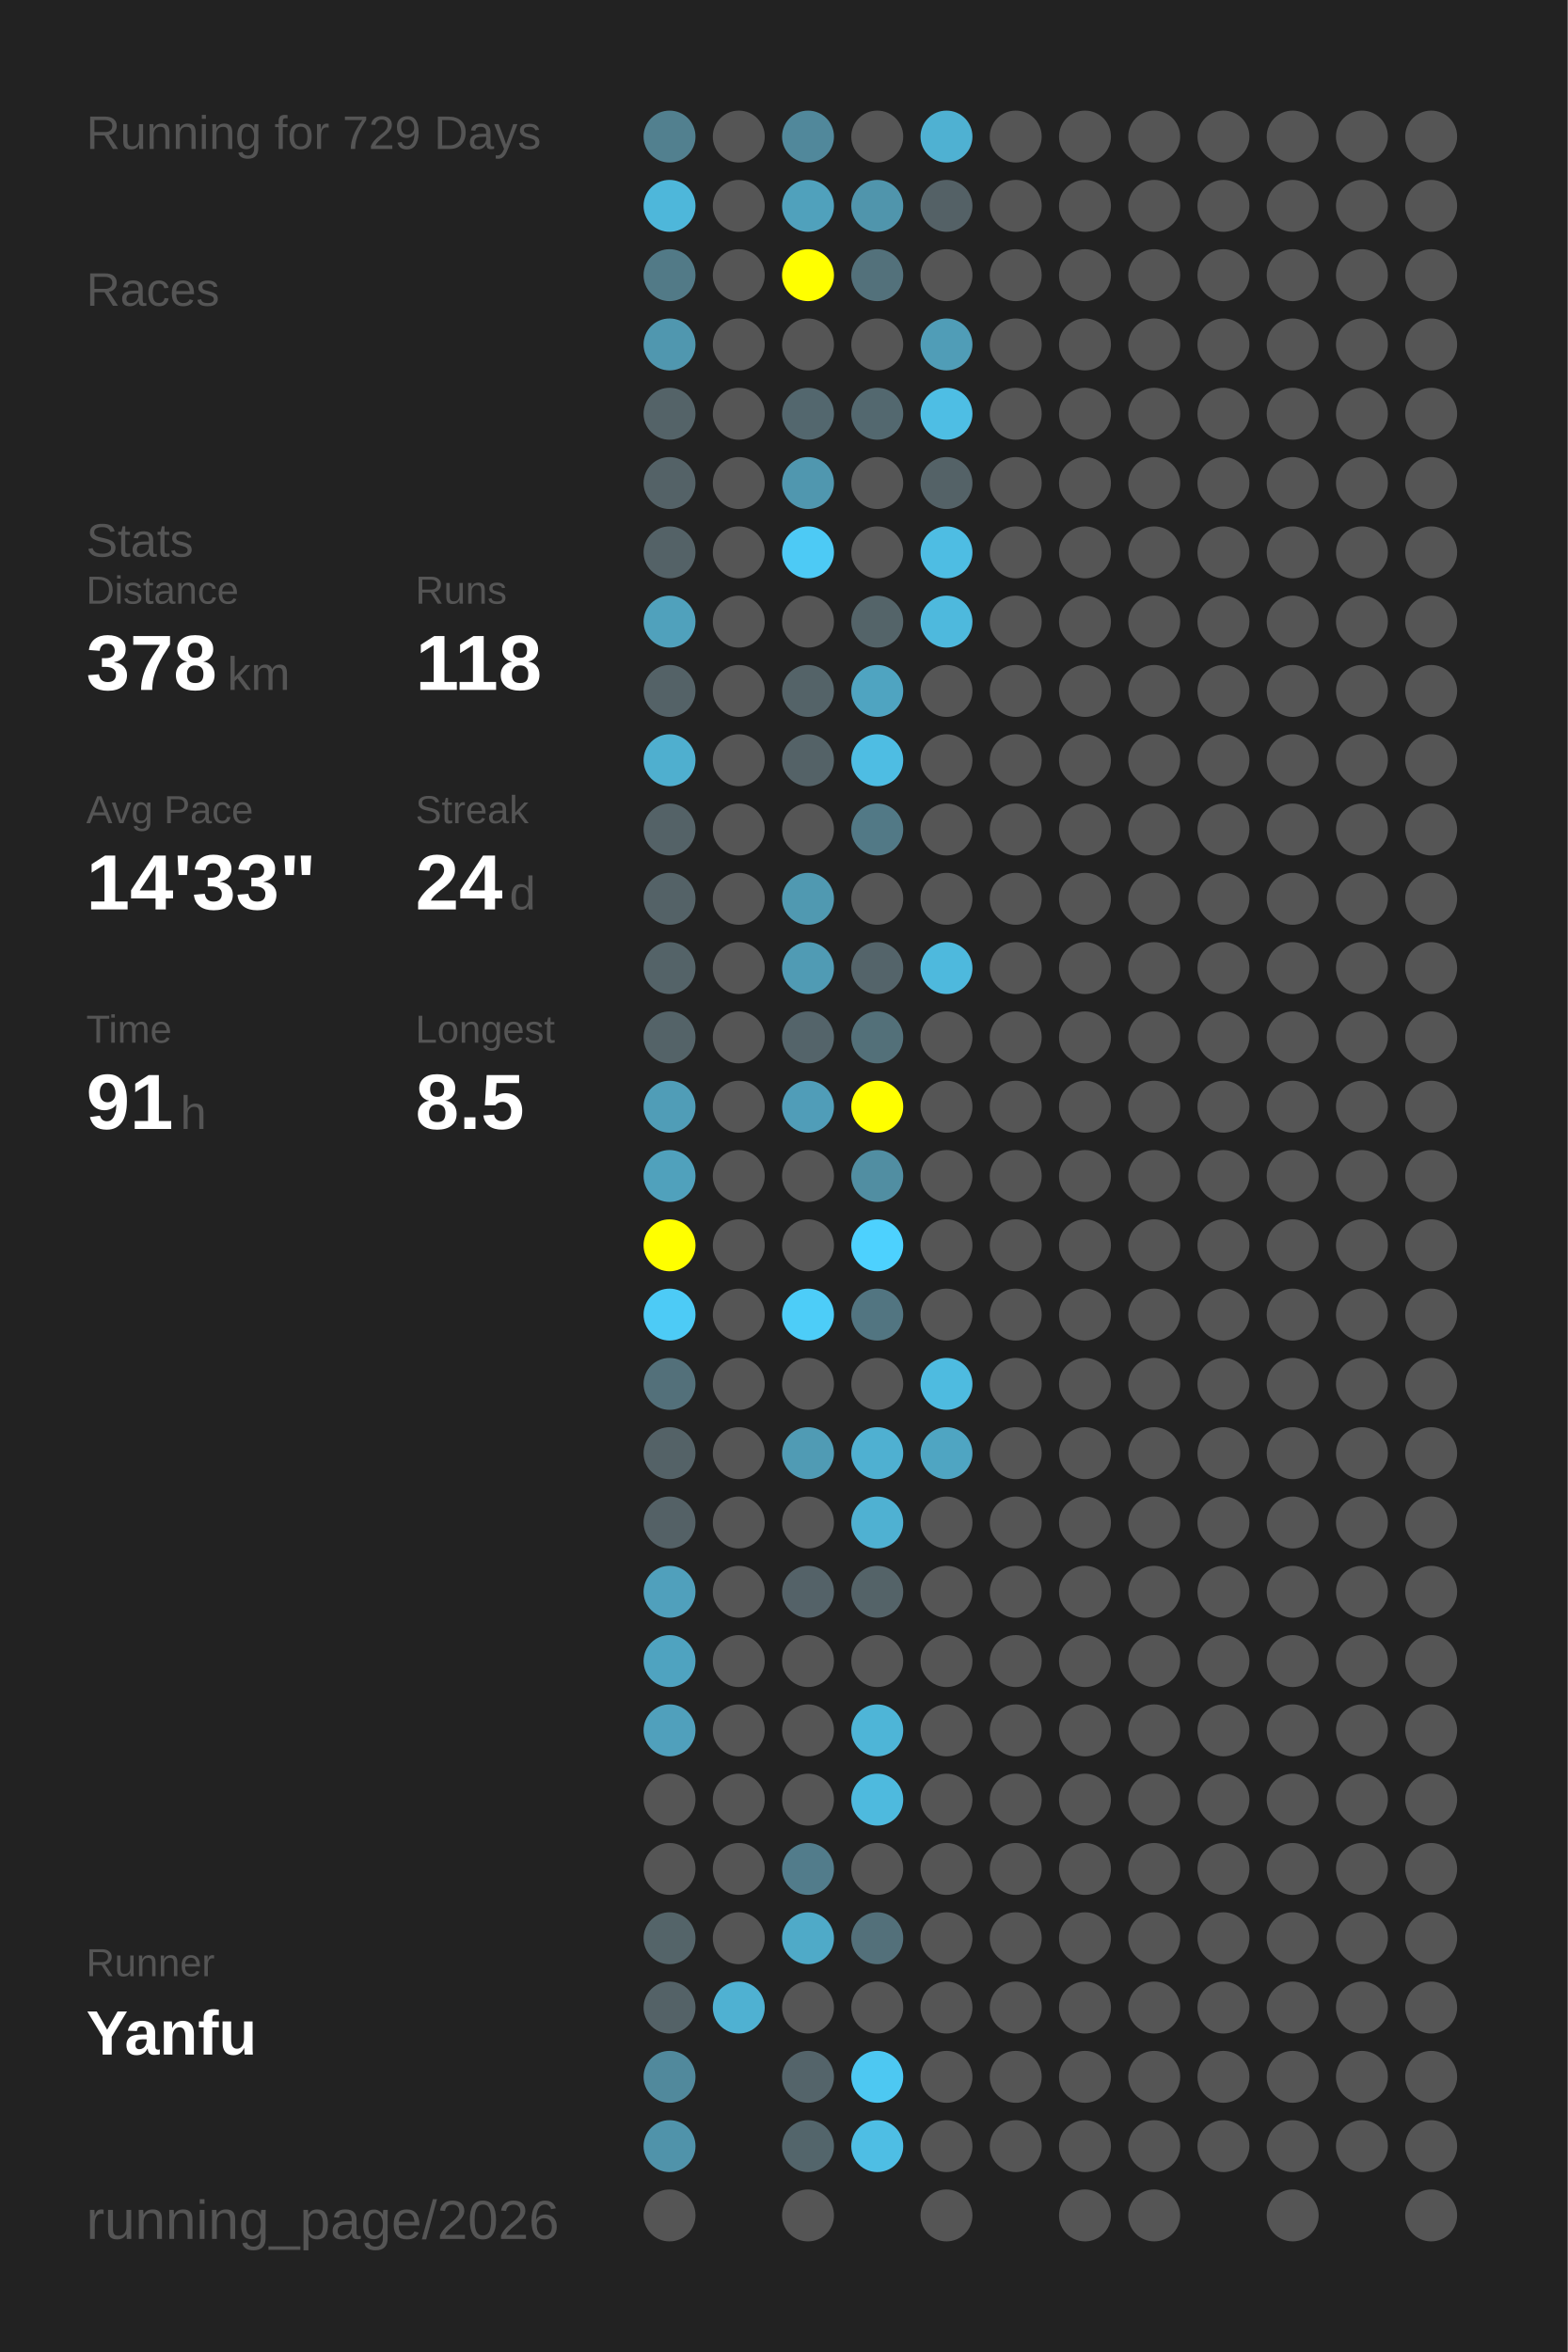
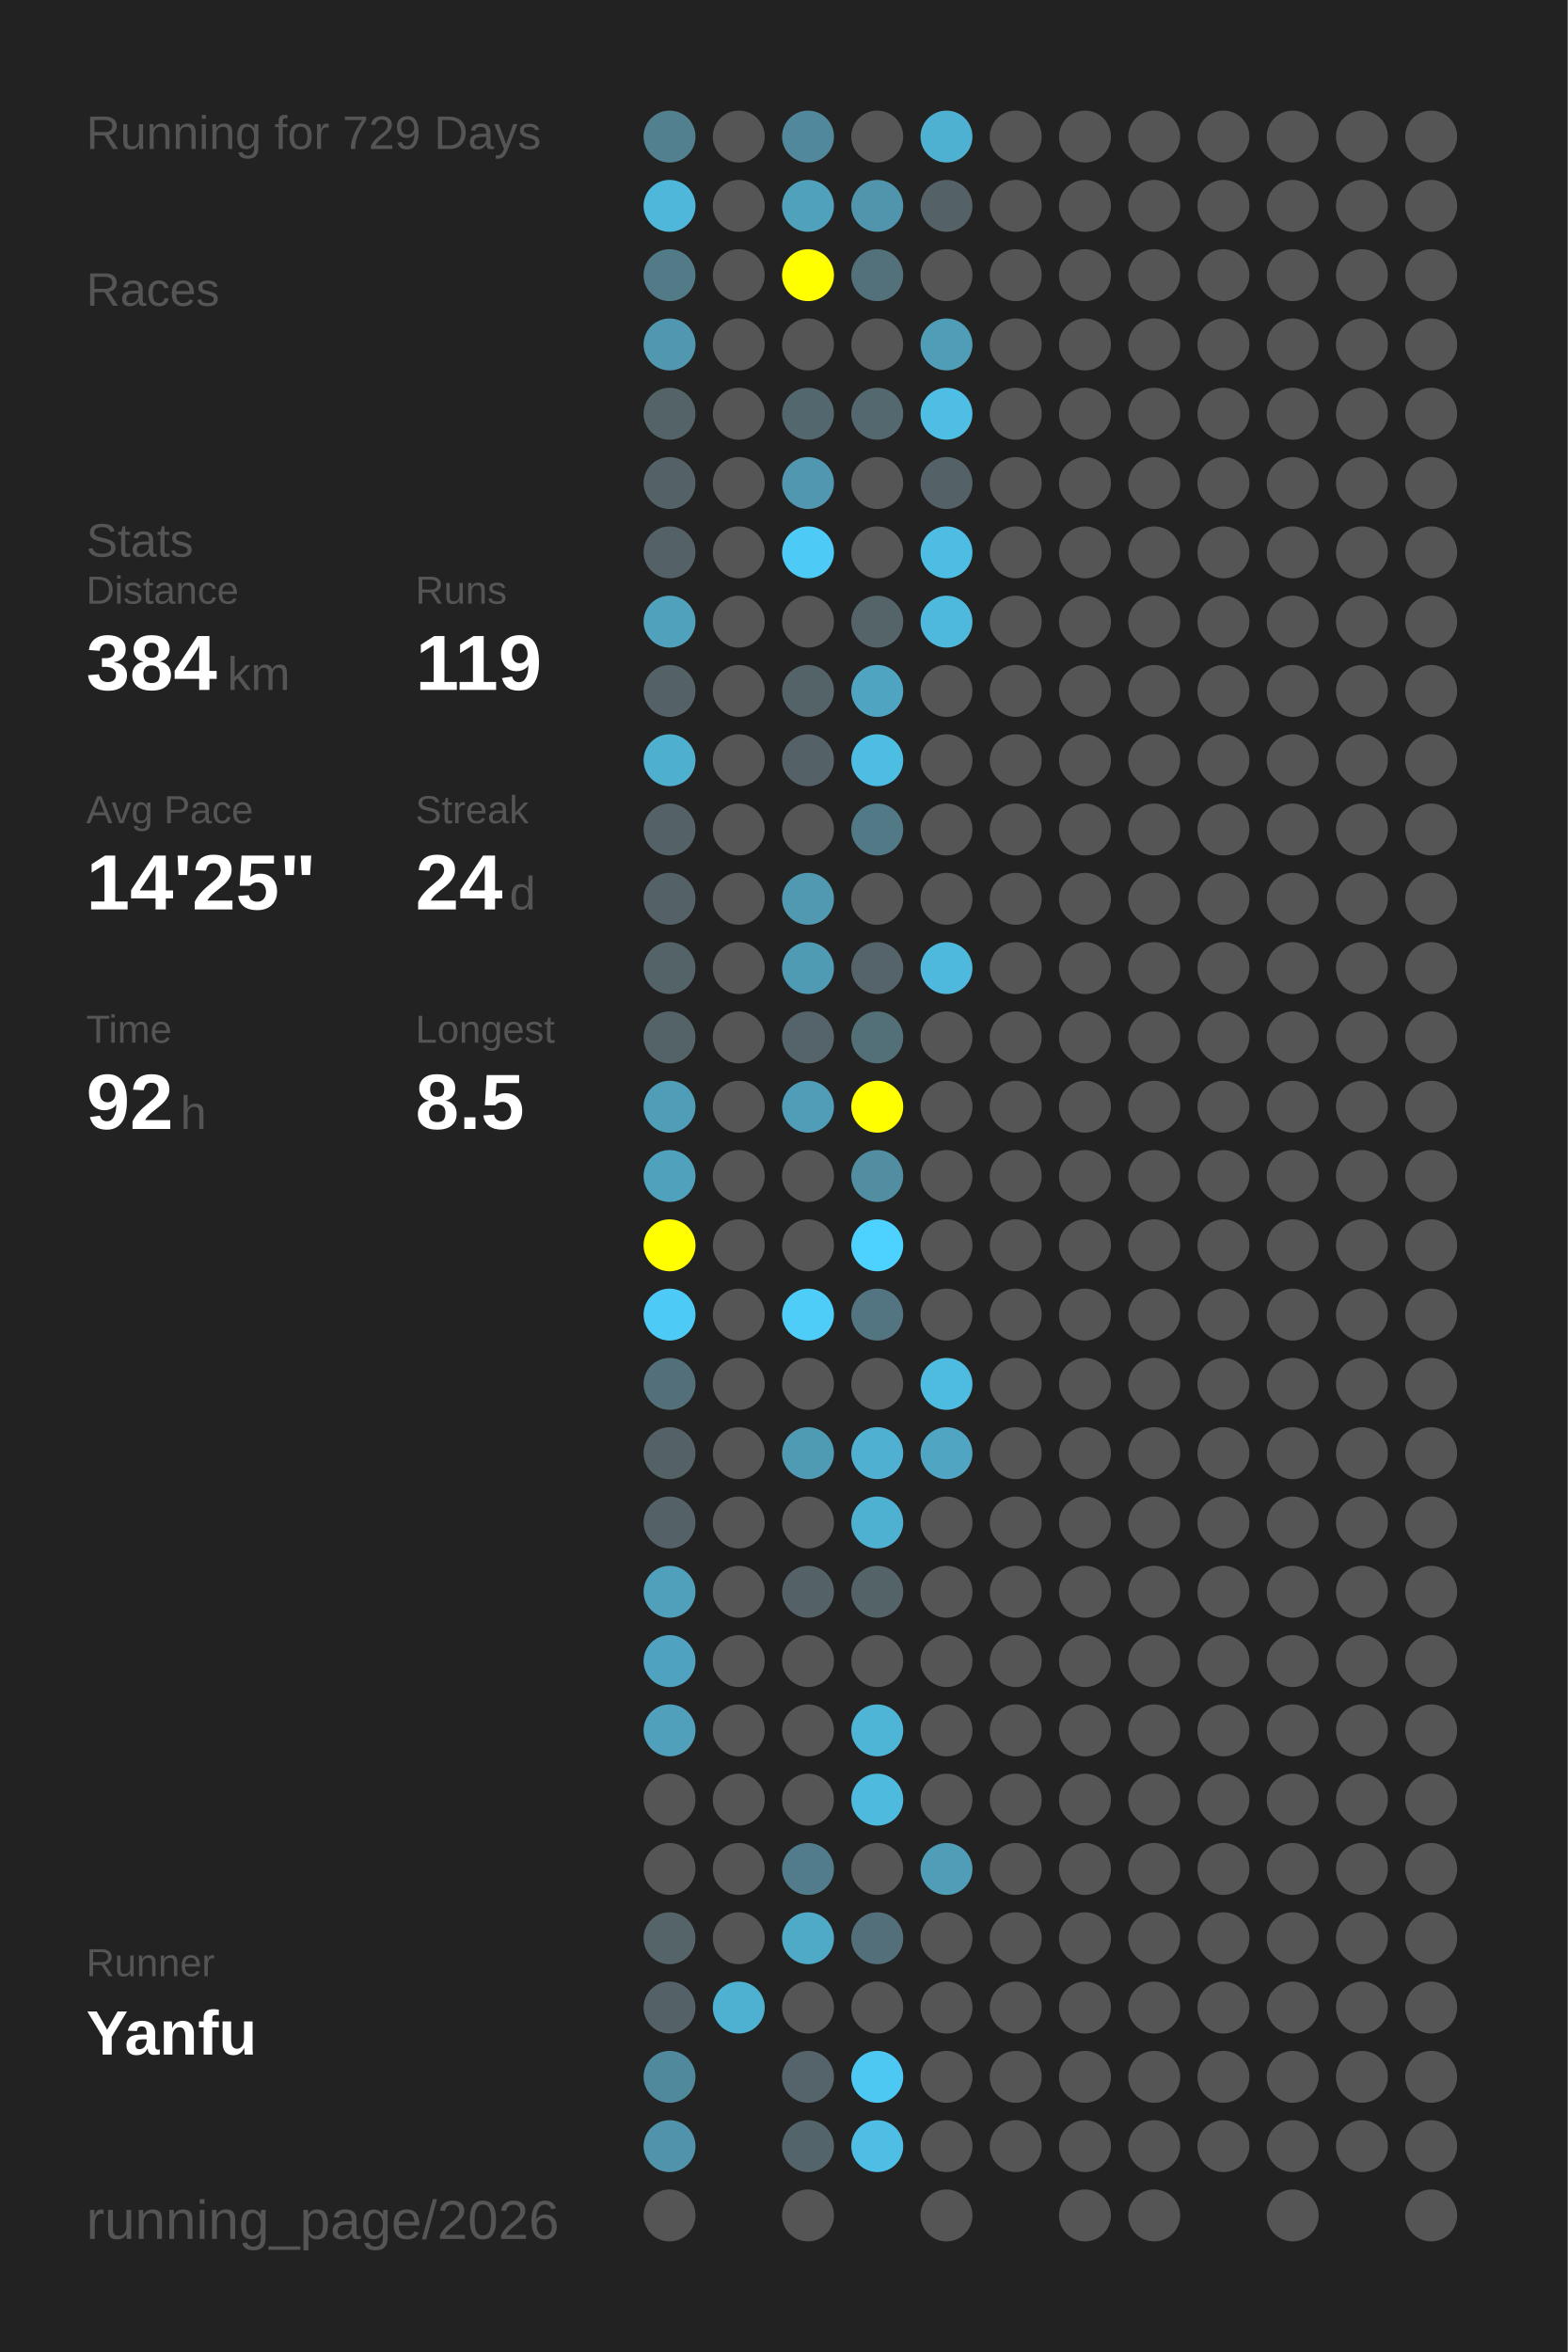
<svg xmlns="http://www.w3.org/2000/svg" baseProfile="full" height="300mm" version="1.1" viewBox="0,0,200,300" width="200mm">
  <defs />
  <rect fill="#222222" height="300" width="200" x="0" y="0" />
  <text fill="#555555" style="font-size:6px; font-family:Arial;" x="11" y="19">Running for 729 Days</text>
  <text fill="#555555" style="font-size:6px; font-family:Arial;" x="11" y="39">Races</text>
  <text fill="#555555" style="font-size:6px; font-family:Arial;" x="11" y="71">Stats</text>
  <text fill="#555555" style="font-size:5px; font-family:Arial;" x="11" y="77">Distance</text>
-   <text fill="#FFFFFF" style="font-size:10px; font-family:Arial; font-weight:bold;" x="11" y="88">378</text>
+   <text fill="#FFFFFF" style="font-size:10px; font-family:Arial; font-weight:bold;" x="11" y="88">384</text>
  <text fill="#555555" style="font-size:6px; font-family:Arial;" x="29" y="88">km</text>
  <text fill="#555555" style="font-size:5px; font-family:Arial;" x="53" y="77">Runs</text>
-   <text fill="#FFFFFF" style="font-size:10px; font-family:Arial; font-weight:bold;" x="53" y="88">118</text>
+   <text fill="#FFFFFF" style="font-size:10px; font-family:Arial; font-weight:bold;" x="53" y="88">119</text>
  <text fill="#555555" style="font-size:5px; font-family:Arial;" x="11" y="105">Avg Pace</text>
-   <text fill="#FFFFFF" style="font-size:10px; font-family:Arial; font-weight:bold;" x="11" y="116">14'33"</text>
+   <text fill="#FFFFFF" style="font-size:10px; font-family:Arial; font-weight:bold;" x="11" y="116">14'25"</text>
  <text fill="#555555" style="font-size:5px; font-family:Arial;" x="53" y="105">Streak</text>
  <text fill="#FFFFFF" style="font-size:10px; font-family:Arial; font-weight:bold;" x="53" y="116">24</text>
  <text fill="#555555" style="font-size:6px; font-family:Arial;" x="65" y="116">d</text>
  <text fill="#555555" style="font-size:5px; font-family:Arial;" x="11" y="133">Time</text>
-   <text fill="#FFFFFF" style="font-size:10px; font-family:Arial; font-weight:bold;" x="11" y="144">91</text>
+   <text fill="#FFFFFF" style="font-size:10px; font-family:Arial; font-weight:bold;" x="11" y="144">92</text>
  <text fill="#555555" style="font-size:6px; font-family:Arial;" x="23" y="144">h</text>
  <text fill="#555555" style="font-size:5px; font-family:Arial;" x="53" y="133">Longest</text>
  <text fill="#FFFFFF" style="font-size:10px; font-family:Arial; font-weight:bold;" x="53" y="144">8.5</text>
  <text fill="#555555" style="font-size:5px; font-family:Arial;" x="11" y="252.065">Runner</text>
  <text fill="#FFFFFF" style="font-size:8px; font-family:Arial; font-weight:bold;" x="11" y="262.065">Yanfu</text>
  <text fill="#555555" style="font-size:7px; font-family:Arial;" x="11" y="285.581">running_page/2026</text>
  <circle cx="85.417" cy="17.419" fill="#52808f" r="3.312" />
  <circle cx="85.417" cy="26.258" fill="#4eb7da" r="3.312" />
  <circle cx="85.417" cy="35.097" fill="#527a87" r="3.312" />
  <circle cx="85.417" cy="43.935" fill="#5097af" r="3.312" />
  <circle cx="85.417" cy="52.774" fill="#546368" r="3.312" />
  <circle cx="85.417" cy="61.613" fill="#546267" r="3.312" />
  <circle cx="85.417" cy="70.452" fill="#546267" r="3.312" />
  <circle cx="85.417" cy="79.29" fill="#50a1bc" r="3.312" />
  <circle cx="85.417" cy="88.129" fill="#546267" r="3.312" />
  <circle cx="85.417" cy="96.968" fill="#4fafcf" r="3.312" />
  <circle cx="85.417" cy="105.806" fill="#546267" r="3.312" />
  <circle cx="85.417" cy="114.645" fill="#546267" r="3.312" />
  <circle cx="85.417" cy="123.484" fill="#546368" r="3.312" />
  <circle cx="85.417" cy="132.323" fill="#546368" r="3.312" />
  <circle cx="85.417" cy="141.161" fill="#509db7" r="3.312" />
  <circle cx="85.417" cy="150" fill="#50a1bc" r="3.312" />
  <circle cx="85.417" cy="158.839" fill="#FFFF00" r="3.312" />
  <circle cx="85.417" cy="167.677" fill="#4dcbf6" r="3.312" />
  <circle cx="85.417" cy="176.516" fill="#53707a" r="3.312" />
  <circle cx="85.417" cy="185.355" fill="#546267" r="3.312" />
  <circle cx="85.417" cy="194.194" fill="#546166" r="3.312" />
  <circle cx="85.417" cy="203.032" fill="#50a0bc" r="3.312" />
  <circle cx="85.417" cy="211.871" fill="#4fa3c0" r="3.312" />
  <circle cx="85.417" cy="220.71" fill="#50a0bc" r="3.312" />
  <circle cx="85.417" cy="229.548" fill="#555555" r="3.312" />
  <circle cx="85.417" cy="238.387" fill="#555555" r="3.312" />
  <circle cx="85.417" cy="247.226" fill="#546469" r="3.312" />
  <circle cx="85.417" cy="256.065" fill="#546267" r="3.312" />
  <circle cx="85.417" cy="264.903" fill="#51899c" r="3.312" />
  <circle cx="85.417" cy="273.742" fill="#5093aa" r="3.312" />
  <circle cx="85.417" cy="282.581" fill="#555555" r="3.312" />
  <circle cx="94.25" cy="17.419" fill="#555555" r="3.312" />
  <circle cx="94.25" cy="26.258" fill="#555555" r="3.312" />
  <circle cx="94.25" cy="35.097" fill="#555555" r="3.312" />
  <circle cx="94.25" cy="43.935" fill="#555555" r="3.312" />
  <circle cx="94.25" cy="52.774" fill="#555555" r="3.312" />
  <circle cx="94.25" cy="61.613" fill="#555555" r="3.312" />
  <circle cx="94.25" cy="70.452" fill="#555555" r="3.312" />
  <circle cx="94.25" cy="79.29" fill="#555555" r="3.312" />
  <circle cx="94.25" cy="88.129" fill="#555555" r="3.312" />
  <circle cx="94.25" cy="96.968" fill="#555555" r="3.312" />
  <circle cx="94.25" cy="105.806" fill="#555555" r="3.312" />
  <circle cx="94.25" cy="114.645" fill="#555555" r="3.312" />
  <circle cx="94.25" cy="123.484" fill="#555555" r="3.312" />
  <circle cx="94.25" cy="132.323" fill="#555555" r="3.312" />
  <circle cx="94.25" cy="141.161" fill="#555555" r="3.312" />
  <circle cx="94.25" cy="150" fill="#555555" r="3.312" />
  <circle cx="94.25" cy="158.839" fill="#555555" r="3.312" />
  <circle cx="94.25" cy="167.677" fill="#555555" r="3.312" />
  <circle cx="94.25" cy="176.516" fill="#555555" r="3.312" />
  <circle cx="94.25" cy="185.355" fill="#555555" r="3.312" />
  <circle cx="94.25" cy="194.194" fill="#555555" r="3.312" />
  <circle cx="94.25" cy="203.032" fill="#555555" r="3.312" />
  <circle cx="94.25" cy="211.871" fill="#555555" r="3.312" />
  <circle cx="94.25" cy="220.71" fill="#555555" r="3.312" />
  <circle cx="94.25" cy="229.548" fill="#555555" r="3.312" />
  <circle cx="94.25" cy="238.387" fill="#555555" r="3.312" />
  <circle cx="94.25" cy="247.226" fill="#555555" r="3.312" />
  <circle cx="94.25" cy="256.065" fill="#4fb1d2" r="3.312" />
  <circle cx="103.083" cy="17.419" fill="#51889b" r="3.312" />
  <circle cx="103.083" cy="26.258" fill="#50a1bc" r="3.312" />
  <circle cx="103.083" cy="35.097" fill="#FFFF00" r="3.312" />
  <circle cx="103.083" cy="43.935" fill="#555555" r="3.312" />
  <circle cx="103.083" cy="52.774" fill="#53676e" r="3.312" />
  <circle cx="103.083" cy="61.613" fill="#5097af" r="3.312" />
  <circle cx="103.083" cy="70.452" fill="#4dcaf5" r="3.312" />
  <circle cx="103.083" cy="79.29" fill="#555555" r="3.312" />
  <circle cx="103.083" cy="88.129" fill="#546368" r="3.312" />
  <circle cx="103.083" cy="96.968" fill="#546267" r="3.312" />
  <circle cx="103.083" cy="105.806" fill="#555555" r="3.312" />
  <circle cx="103.083" cy="114.645" fill="#5099b1" r="3.312" />
  <circle cx="103.083" cy="123.484" fill="#509bb4" r="3.312" />
  <circle cx="103.083" cy="132.323" fill="#54646a" r="3.312" />
  <circle cx="103.083" cy="141.161" fill="#509db8" r="3.312" />
  <circle cx="103.083" cy="150" fill="#555555" r="3.312" />
  <circle cx="103.083" cy="158.839" fill="#555555" r="3.312" />
  <circle cx="103.083" cy="167.677" fill="#4dcdf8" r="3.312" />
  <circle cx="103.083" cy="176.516" fill="#555555" r="3.312" />
  <circle cx="103.083" cy="185.355" fill="#509bb4" r="3.312" />
  <circle cx="103.083" cy="194.194" fill="#555555" r="3.312" />
  <circle cx="103.083" cy="203.032" fill="#546268" r="3.312" />
  <circle cx="103.083" cy="211.871" fill="#555555" r="3.312" />
  <circle cx="103.083" cy="220.71" fill="#555555" r="3.312" />
  <circle cx="103.083" cy="229.548" fill="#555555" r="3.312" />
  <circle cx="103.083" cy="238.387" fill="#527c8b" r="3.312" />
  <circle cx="103.083" cy="247.226" fill="#4faac8" r="3.312" />
  <circle cx="103.083" cy="256.065" fill="#555555" r="3.312" />
  <circle cx="103.083" cy="264.903" fill="#54646a" r="3.312" />
  <circle cx="103.083" cy="273.742" fill="#53656b" r="3.312" />
  <circle cx="103.083" cy="282.581" fill="#555555" r="3.312" />
  <circle cx="111.917" cy="17.419" fill="#555555" r="3.312" />
  <circle cx="111.917" cy="26.258" fill="#5095ac" r="3.312" />
  <circle cx="111.917" cy="35.097" fill="#53717b" r="3.312" />
  <circle cx="111.917" cy="43.935" fill="#555555" r="3.312" />
  <circle cx="111.917" cy="52.774" fill="#53686f" r="3.312" />
  <circle cx="111.917" cy="61.613" fill="#555555" r="3.312" />
  <circle cx="111.917" cy="70.452" fill="#555555" r="3.312" />
  <circle cx="111.917" cy="79.29" fill="#546469" r="3.312" />
  <circle cx="111.917" cy="88.129" fill="#4fa4c1" r="3.312" />
  <circle cx="111.917" cy="96.968" fill="#4ebde3" r="3.312" />
  <circle cx="111.917" cy="105.806" fill="#527986" r="3.312" />
  <circle cx="111.917" cy="114.645" fill="#555555" r="3.312" />
  <circle cx="111.917" cy="123.484" fill="#54646a" r="3.312" />
  <circle cx="111.917" cy="132.323" fill="#537079" r="3.312" />
  <circle cx="111.917" cy="141.161" fill="#FFFF00" r="3.312" />
  <circle cx="111.917" cy="150" fill="#518ea2" r="3.312" />
  <circle cx="111.917" cy="158.839" fill="#4dd1fe" r="3.312" />
  <circle cx="111.917" cy="167.677" fill="#527581" r="3.312" />
  <circle cx="111.917" cy="176.516" fill="#555555" r="3.312" />
  <circle cx="111.917" cy="185.355" fill="#4fb0d1" r="3.312" />
  <circle cx="111.917" cy="194.194" fill="#4fb1d2" r="3.312" />
  <circle cx="111.917" cy="203.032" fill="#546368" r="3.312" />
  <circle cx="111.917" cy="211.871" fill="#555555" r="3.312" />
  <circle cx="111.917" cy="220.71" fill="#4eb5d7" r="3.312" />
  <circle cx="111.917" cy="229.548" fill="#4ebade" r="3.312" />
  <circle cx="111.917" cy="238.387" fill="#555555" r="3.312" />
  <circle cx="111.917" cy="247.226" fill="#53707a" r="3.312" />
  <circle cx="111.917" cy="256.065" fill="#555555" r="3.312" />
  <circle cx="111.917" cy="264.903" fill="#4dc8f2" r="3.312" />
  <circle cx="111.917" cy="273.742" fill="#4ebee4" r="3.312" />
  <circle cx="120.75" cy="17.419" fill="#4fb1d2" r="3.312" />
  <circle cx="120.75" cy="26.258" fill="#546166" r="3.312" />
  <circle cx="120.75" cy="35.097" fill="#555555" r="3.312" />
  <circle cx="120.75" cy="43.935" fill="#509db7" r="3.312" />
  <circle cx="120.75" cy="52.774" fill="#4ebee4" r="3.312" />
  <circle cx="120.75" cy="61.613" fill="#546267" r="3.312" />
  <circle cx="120.75" cy="70.452" fill="#4ebde3" r="3.312" />
  <circle cx="120.75" cy="79.29" fill="#4eb9dd" r="3.312" />
  <circle cx="120.75" cy="88.129" fill="#555555" r="3.312" />
  <circle cx="120.75" cy="96.968" fill="#555555" r="3.312" />
  <circle cx="120.75" cy="105.806" fill="#555555" r="3.312" />
  <circle cx="120.75" cy="114.645" fill="#555555" r="3.312" />
  <circle cx="120.75" cy="123.484" fill="#4eb9dd" r="3.312" />
  <circle cx="120.75" cy="132.323" fill="#555555" r="3.312" />
  <circle cx="120.75" cy="141.161" fill="#555555" r="3.312" />
  <circle cx="120.75" cy="150" fill="#555555" r="3.312" />
  <circle cx="120.75" cy="158.839" fill="#555555" r="3.312" />
  <circle cx="120.75" cy="167.677" fill="#555555" r="3.312" />
  <circle cx="120.75" cy="176.516" fill="#4ebbe0" r="3.312" />
  <circle cx="120.75" cy="185.355" fill="#4fa5c2" r="3.312" />
  <circle cx="120.75" cy="194.194" fill="#555555" r="3.312" />
  <circle cx="120.75" cy="203.032" fill="#555555" r="3.312" />
  <circle cx="120.75" cy="211.871" fill="#555555" r="3.312" />
  <circle cx="120.75" cy="220.71" fill="#555555" r="3.312" />
  <circle cx="120.75" cy="229.548" fill="#555555" r="3.312" />
-   <circle cx="120.75" cy="238.387" fill="#555555" r="3.312" />
+   <circle cx="120.75" cy="238.387" fill="#509db7" r="3.312" />
  <circle cx="120.75" cy="247.226" fill="#555555" r="3.312" />
  <circle cx="120.75" cy="256.065" fill="#555555" r="3.312" />
  <circle cx="120.75" cy="264.903" fill="#555555" r="3.312" />
  <circle cx="120.75" cy="273.742" fill="#555555" r="3.312" />
  <circle cx="120.75" cy="282.581" fill="#555555" r="3.312" />
  <circle cx="129.583" cy="17.419" fill="#555555" r="3.312" />
  <circle cx="129.583" cy="26.258" fill="#555555" r="3.312" />
  <circle cx="129.583" cy="35.097" fill="#555555" r="3.312" />
  <circle cx="129.583" cy="43.935" fill="#555555" r="3.312" />
  <circle cx="129.583" cy="52.774" fill="#555555" r="3.312" />
  <circle cx="129.583" cy="61.613" fill="#555555" r="3.312" />
  <circle cx="129.583" cy="70.452" fill="#555555" r="3.312" />
  <circle cx="129.583" cy="79.29" fill="#555555" r="3.312" />
  <circle cx="129.583" cy="88.129" fill="#555555" r="3.312" />
  <circle cx="129.583" cy="96.968" fill="#555555" r="3.312" />
  <circle cx="129.583" cy="105.806" fill="#555555" r="3.312" />
  <circle cx="129.583" cy="114.645" fill="#555555" r="3.312" />
  <circle cx="129.583" cy="123.484" fill="#555555" r="3.312" />
  <circle cx="129.583" cy="132.323" fill="#555555" r="3.312" />
  <circle cx="129.583" cy="141.161" fill="#555555" r="3.312" />
  <circle cx="129.583" cy="150" fill="#555555" r="3.312" />
  <circle cx="129.583" cy="158.839" fill="#555555" r="3.312" />
  <circle cx="129.583" cy="167.677" fill="#555555" r="3.312" />
  <circle cx="129.583" cy="176.516" fill="#555555" r="3.312" />
  <circle cx="129.583" cy="185.355" fill="#555555" r="3.312" />
  <circle cx="129.583" cy="194.194" fill="#555555" r="3.312" />
  <circle cx="129.583" cy="203.032" fill="#555555" r="3.312" />
  <circle cx="129.583" cy="211.871" fill="#555555" r="3.312" />
  <circle cx="129.583" cy="220.71" fill="#555555" r="3.312" />
  <circle cx="129.583" cy="229.548" fill="#555555" r="3.312" />
  <circle cx="129.583" cy="238.387" fill="#555555" r="3.312" />
  <circle cx="129.583" cy="247.226" fill="#555555" r="3.312" />
  <circle cx="129.583" cy="256.065" fill="#555555" r="3.312" />
  <circle cx="129.583" cy="264.903" fill="#555555" r="3.312" />
  <circle cx="129.583" cy="273.742" fill="#555555" r="3.312" />
  <circle cx="138.417" cy="17.419" fill="#555555" r="3.312" />
  <circle cx="138.417" cy="26.258" fill="#555555" r="3.312" />
  <circle cx="138.417" cy="35.097" fill="#555555" r="3.312" />
  <circle cx="138.417" cy="43.935" fill="#555555" r="3.312" />
  <circle cx="138.417" cy="52.774" fill="#555555" r="3.312" />
  <circle cx="138.417" cy="61.613" fill="#555555" r="3.312" />
  <circle cx="138.417" cy="70.452" fill="#555555" r="3.312" />
  <circle cx="138.417" cy="79.29" fill="#555555" r="3.312" />
  <circle cx="138.417" cy="88.129" fill="#555555" r="3.312" />
  <circle cx="138.417" cy="96.968" fill="#555555" r="3.312" />
  <circle cx="138.417" cy="105.806" fill="#555555" r="3.312" />
  <circle cx="138.417" cy="114.645" fill="#555555" r="3.312" />
  <circle cx="138.417" cy="123.484" fill="#555555" r="3.312" />
  <circle cx="138.417" cy="132.323" fill="#555555" r="3.312" />
  <circle cx="138.417" cy="141.161" fill="#555555" r="3.312" />
  <circle cx="138.417" cy="150" fill="#555555" r="3.312" />
  <circle cx="138.417" cy="158.839" fill="#555555" r="3.312" />
  <circle cx="138.417" cy="167.677" fill="#555555" r="3.312" />
  <circle cx="138.417" cy="176.516" fill="#555555" r="3.312" />
  <circle cx="138.417" cy="185.355" fill="#555555" r="3.312" />
  <circle cx="138.417" cy="194.194" fill="#555555" r="3.312" />
  <circle cx="138.417" cy="203.032" fill="#555555" r="3.312" />
  <circle cx="138.417" cy="211.871" fill="#555555" r="3.312" />
  <circle cx="138.417" cy="220.71" fill="#555555" r="3.312" />
  <circle cx="138.417" cy="229.548" fill="#555555" r="3.312" />
  <circle cx="138.417" cy="238.387" fill="#555555" r="3.312" />
  <circle cx="138.417" cy="247.226" fill="#555555" r="3.312" />
  <circle cx="138.417" cy="256.065" fill="#555555" r="3.312" />
  <circle cx="138.417" cy="264.903" fill="#555555" r="3.312" />
  <circle cx="138.417" cy="273.742" fill="#555555" r="3.312" />
  <circle cx="138.417" cy="282.581" fill="#555555" r="3.312" />
  <circle cx="147.25" cy="17.419" fill="#555555" r="3.312" />
  <circle cx="147.25" cy="26.258" fill="#555555" r="3.312" />
  <circle cx="147.25" cy="35.097" fill="#555555" r="3.312" />
  <circle cx="147.25" cy="43.935" fill="#555555" r="3.312" />
  <circle cx="147.25" cy="52.774" fill="#555555" r="3.312" />
  <circle cx="147.25" cy="61.613" fill="#555555" r="3.312" />
  <circle cx="147.25" cy="70.452" fill="#555555" r="3.312" />
  <circle cx="147.25" cy="79.29" fill="#555555" r="3.312" />
  <circle cx="147.25" cy="88.129" fill="#555555" r="3.312" />
  <circle cx="147.25" cy="96.968" fill="#555555" r="3.312" />
  <circle cx="147.25" cy="105.806" fill="#555555" r="3.312" />
  <circle cx="147.25" cy="114.645" fill="#555555" r="3.312" />
  <circle cx="147.25" cy="123.484" fill="#555555" r="3.312" />
  <circle cx="147.25" cy="132.323" fill="#555555" r="3.312" />
  <circle cx="147.25" cy="141.161" fill="#555555" r="3.312" />
  <circle cx="147.25" cy="150" fill="#555555" r="3.312" />
  <circle cx="147.25" cy="158.839" fill="#555555" r="3.312" />
  <circle cx="147.25" cy="167.677" fill="#555555" r="3.312" />
  <circle cx="147.25" cy="176.516" fill="#555555" r="3.312" />
  <circle cx="147.25" cy="185.355" fill="#555555" r="3.312" />
  <circle cx="147.25" cy="194.194" fill="#555555" r="3.312" />
  <circle cx="147.25" cy="203.032" fill="#555555" r="3.312" />
  <circle cx="147.25" cy="211.871" fill="#555555" r="3.312" />
  <circle cx="147.25" cy="220.71" fill="#555555" r="3.312" />
  <circle cx="147.25" cy="229.548" fill="#555555" r="3.312" />
  <circle cx="147.25" cy="238.387" fill="#555555" r="3.312" />
  <circle cx="147.25" cy="247.226" fill="#555555" r="3.312" />
  <circle cx="147.25" cy="256.065" fill="#555555" r="3.312" />
  <circle cx="147.25" cy="264.903" fill="#555555" r="3.312" />
  <circle cx="147.25" cy="273.742" fill="#555555" r="3.312" />
  <circle cx="147.25" cy="282.581" fill="#555555" r="3.312" />
  <circle cx="156.083" cy="17.419" fill="#555555" r="3.312" />
  <circle cx="156.083" cy="26.258" fill="#555555" r="3.312" />
  <circle cx="156.083" cy="35.097" fill="#555555" r="3.312" />
  <circle cx="156.083" cy="43.935" fill="#555555" r="3.312" />
  <circle cx="156.083" cy="52.774" fill="#555555" r="3.312" />
  <circle cx="156.083" cy="61.613" fill="#555555" r="3.312" />
  <circle cx="156.083" cy="70.452" fill="#555555" r="3.312" />
  <circle cx="156.083" cy="79.29" fill="#555555" r="3.312" />
  <circle cx="156.083" cy="88.129" fill="#555555" r="3.312" />
  <circle cx="156.083" cy="96.968" fill="#555555" r="3.312" />
  <circle cx="156.083" cy="105.806" fill="#555555" r="3.312" />
  <circle cx="156.083" cy="114.645" fill="#555555" r="3.312" />
  <circle cx="156.083" cy="123.484" fill="#555555" r="3.312" />
  <circle cx="156.083" cy="132.323" fill="#555555" r="3.312" />
  <circle cx="156.083" cy="141.161" fill="#555555" r="3.312" />
  <circle cx="156.083" cy="150" fill="#555555" r="3.312" />
  <circle cx="156.083" cy="158.839" fill="#555555" r="3.312" />
  <circle cx="156.083" cy="167.677" fill="#555555" r="3.312" />
  <circle cx="156.083" cy="176.516" fill="#555555" r="3.312" />
  <circle cx="156.083" cy="185.355" fill="#555555" r="3.312" />
  <circle cx="156.083" cy="194.194" fill="#555555" r="3.312" />
  <circle cx="156.083" cy="203.032" fill="#555555" r="3.312" />
  <circle cx="156.083" cy="211.871" fill="#555555" r="3.312" />
  <circle cx="156.083" cy="220.71" fill="#555555" r="3.312" />
  <circle cx="156.083" cy="229.548" fill="#555555" r="3.312" />
  <circle cx="156.083" cy="238.387" fill="#555555" r="3.312" />
  <circle cx="156.083" cy="247.226" fill="#555555" r="3.312" />
  <circle cx="156.083" cy="256.065" fill="#555555" r="3.312" />
  <circle cx="156.083" cy="264.903" fill="#555555" r="3.312" />
  <circle cx="156.083" cy="273.742" fill="#555555" r="3.312" />
  <circle cx="164.917" cy="17.419" fill="#555555" r="3.312" />
  <circle cx="164.917" cy="26.258" fill="#555555" r="3.312" />
  <circle cx="164.917" cy="35.097" fill="#555555" r="3.312" />
  <circle cx="164.917" cy="43.935" fill="#555555" r="3.312" />
  <circle cx="164.917" cy="52.774" fill="#555555" r="3.312" />
  <circle cx="164.917" cy="61.613" fill="#555555" r="3.312" />
  <circle cx="164.917" cy="70.452" fill="#555555" r="3.312" />
  <circle cx="164.917" cy="79.29" fill="#555555" r="3.312" />
  <circle cx="164.917" cy="88.129" fill="#555555" r="3.312" />
  <circle cx="164.917" cy="96.968" fill="#555555" r="3.312" />
  <circle cx="164.917" cy="105.806" fill="#555555" r="3.312" />
  <circle cx="164.917" cy="114.645" fill="#555555" r="3.312" />
  <circle cx="164.917" cy="123.484" fill="#555555" r="3.312" />
  <circle cx="164.917" cy="132.323" fill="#555555" r="3.312" />
  <circle cx="164.917" cy="141.161" fill="#555555" r="3.312" />
  <circle cx="164.917" cy="150" fill="#555555" r="3.312" />
  <circle cx="164.917" cy="158.839" fill="#555555" r="3.312" />
  <circle cx="164.917" cy="167.677" fill="#555555" r="3.312" />
  <circle cx="164.917" cy="176.516" fill="#555555" r="3.312" />
  <circle cx="164.917" cy="185.355" fill="#555555" r="3.312" />
  <circle cx="164.917" cy="194.194" fill="#555555" r="3.312" />
  <circle cx="164.917" cy="203.032" fill="#555555" r="3.312" />
  <circle cx="164.917" cy="211.871" fill="#555555" r="3.312" />
  <circle cx="164.917" cy="220.71" fill="#555555" r="3.312" />
  <circle cx="164.917" cy="229.548" fill="#555555" r="3.312" />
  <circle cx="164.917" cy="238.387" fill="#555555" r="3.312" />
  <circle cx="164.917" cy="247.226" fill="#555555" r="3.312" />
  <circle cx="164.917" cy="256.065" fill="#555555" r="3.312" />
  <circle cx="164.917" cy="264.903" fill="#555555" r="3.312" />
  <circle cx="164.917" cy="273.742" fill="#555555" r="3.312" />
  <circle cx="164.917" cy="282.581" fill="#555555" r="3.312" />
  <circle cx="173.75" cy="17.419" fill="#555555" r="3.312" />
  <circle cx="173.75" cy="26.258" fill="#555555" r="3.312" />
  <circle cx="173.75" cy="35.097" fill="#555555" r="3.312" />
  <circle cx="173.75" cy="43.935" fill="#555555" r="3.312" />
  <circle cx="173.75" cy="52.774" fill="#555555" r="3.312" />
  <circle cx="173.75" cy="61.613" fill="#555555" r="3.312" />
  <circle cx="173.75" cy="70.452" fill="#555555" r="3.312" />
  <circle cx="173.75" cy="79.29" fill="#555555" r="3.312" />
  <circle cx="173.75" cy="88.129" fill="#555555" r="3.312" />
  <circle cx="173.75" cy="96.968" fill="#555555" r="3.312" />
  <circle cx="173.75" cy="105.806" fill="#555555" r="3.312" />
  <circle cx="173.75" cy="114.645" fill="#555555" r="3.312" />
  <circle cx="173.75" cy="123.484" fill="#555555" r="3.312" />
  <circle cx="173.75" cy="132.323" fill="#555555" r="3.312" />
  <circle cx="173.75" cy="141.161" fill="#555555" r="3.312" />
  <circle cx="173.75" cy="150" fill="#555555" r="3.312" />
  <circle cx="173.75" cy="158.839" fill="#555555" r="3.312" />
  <circle cx="173.75" cy="167.677" fill="#555555" r="3.312" />
  <circle cx="173.75" cy="176.516" fill="#555555" r="3.312" />
  <circle cx="173.75" cy="185.355" fill="#555555" r="3.312" />
  <circle cx="173.75" cy="194.194" fill="#555555" r="3.312" />
  <circle cx="173.75" cy="203.032" fill="#555555" r="3.312" />
  <circle cx="173.75" cy="211.871" fill="#555555" r="3.312" />
  <circle cx="173.75" cy="220.71" fill="#555555" r="3.312" />
  <circle cx="173.75" cy="229.548" fill="#555555" r="3.312" />
  <circle cx="173.75" cy="238.387" fill="#555555" r="3.312" />
  <circle cx="173.75" cy="247.226" fill="#555555" r="3.312" />
  <circle cx="173.75" cy="256.065" fill="#555555" r="3.312" />
  <circle cx="173.75" cy="264.903" fill="#555555" r="3.312" />
  <circle cx="173.75" cy="273.742" fill="#555555" r="3.312" />
  <circle cx="182.583" cy="17.419" fill="#555555" r="3.312" />
  <circle cx="182.583" cy="26.258" fill="#555555" r="3.312" />
  <circle cx="182.583" cy="35.097" fill="#555555" r="3.312" />
  <circle cx="182.583" cy="43.935" fill="#555555" r="3.312" />
  <circle cx="182.583" cy="52.774" fill="#555555" r="3.312" />
  <circle cx="182.583" cy="61.613" fill="#555555" r="3.312" />
  <circle cx="182.583" cy="70.452" fill="#555555" r="3.312" />
  <circle cx="182.583" cy="79.29" fill="#555555" r="3.312" />
  <circle cx="182.583" cy="88.129" fill="#555555" r="3.312" />
  <circle cx="182.583" cy="96.968" fill="#555555" r="3.312" />
  <circle cx="182.583" cy="105.806" fill="#555555" r="3.312" />
  <circle cx="182.583" cy="114.645" fill="#555555" r="3.312" />
  <circle cx="182.583" cy="123.484" fill="#555555" r="3.312" />
  <circle cx="182.583" cy="132.323" fill="#555555" r="3.312" />
  <circle cx="182.583" cy="141.161" fill="#555555" r="3.312" />
  <circle cx="182.583" cy="150" fill="#555555" r="3.312" />
  <circle cx="182.583" cy="158.839" fill="#555555" r="3.312" />
  <circle cx="182.583" cy="167.677" fill="#555555" r="3.312" />
  <circle cx="182.583" cy="176.516" fill="#555555" r="3.312" />
  <circle cx="182.583" cy="185.355" fill="#555555" r="3.312" />
  <circle cx="182.583" cy="194.194" fill="#555555" r="3.312" />
  <circle cx="182.583" cy="203.032" fill="#555555" r="3.312" />
  <circle cx="182.583" cy="211.871" fill="#555555" r="3.312" />
  <circle cx="182.583" cy="220.71" fill="#555555" r="3.312" />
  <circle cx="182.583" cy="229.548" fill="#555555" r="3.312" />
  <circle cx="182.583" cy="238.387" fill="#555555" r="3.312" />
  <circle cx="182.583" cy="247.226" fill="#555555" r="3.312" />
  <circle cx="182.583" cy="256.065" fill="#555555" r="3.312" />
  <circle cx="182.583" cy="264.903" fill="#555555" r="3.312" />
  <circle cx="182.583" cy="273.742" fill="#555555" r="3.312" />
  <circle cx="182.583" cy="282.581" fill="#555555" r="3.312" />
</svg>
